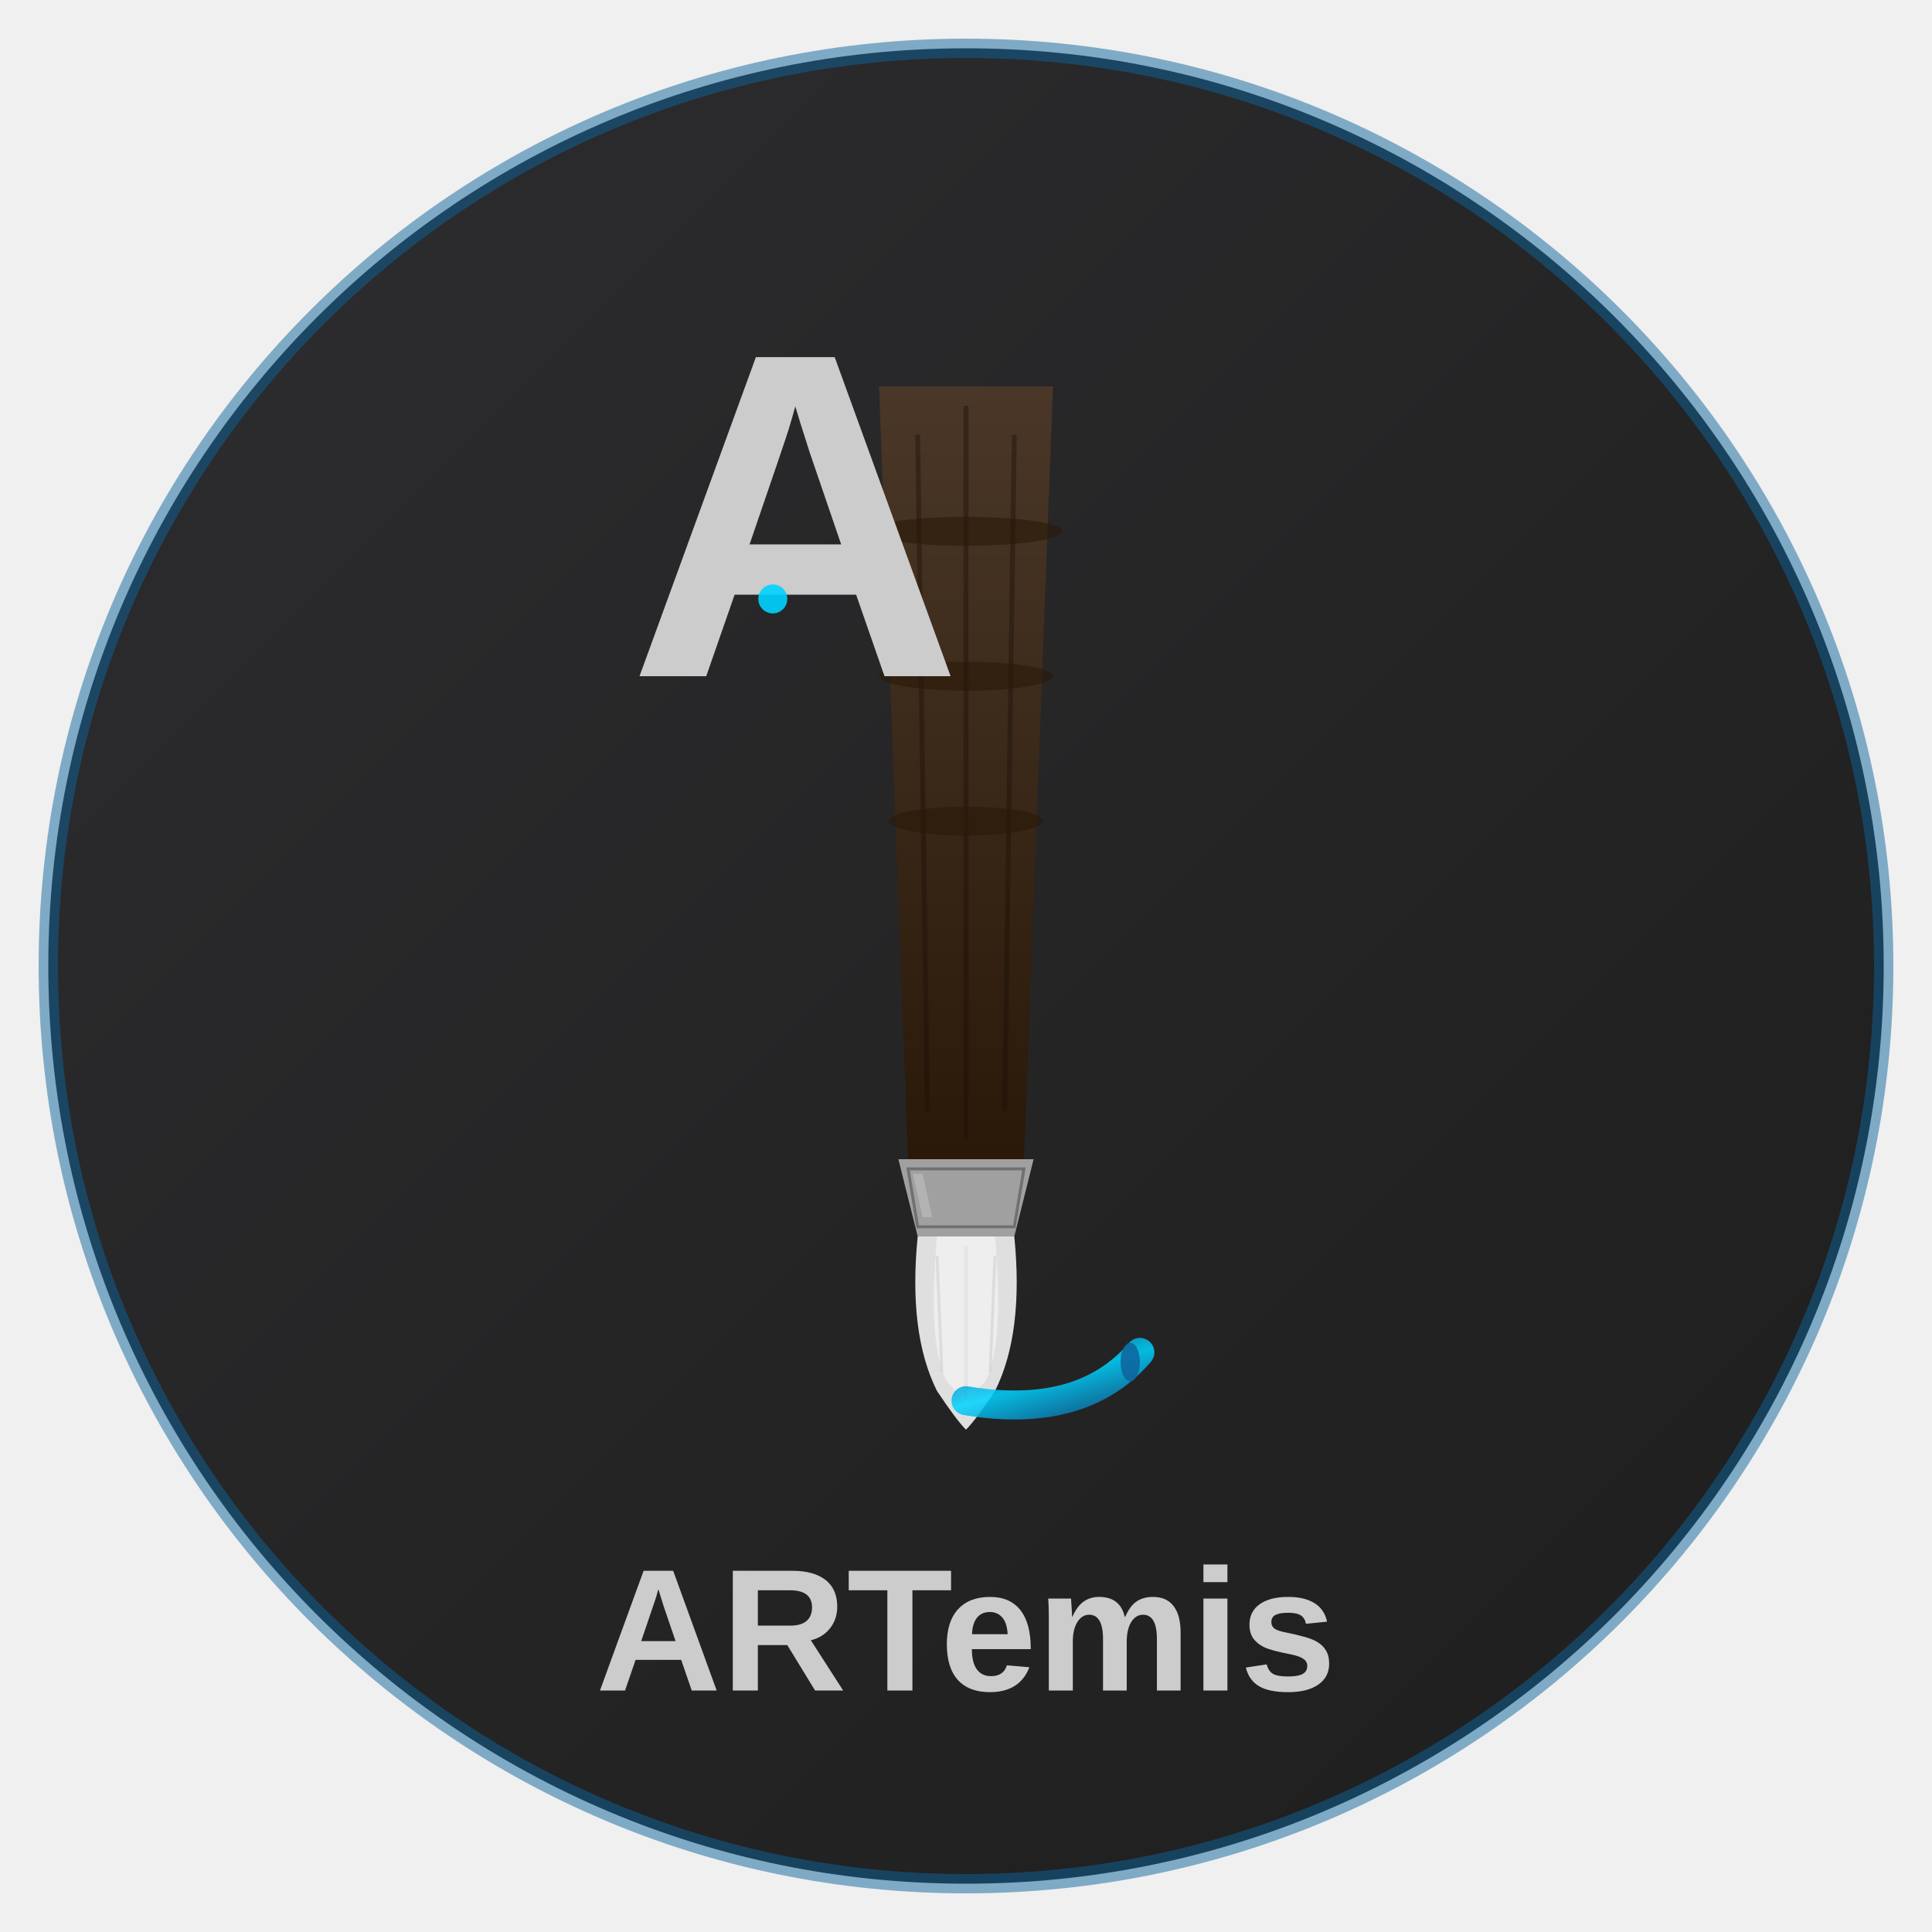
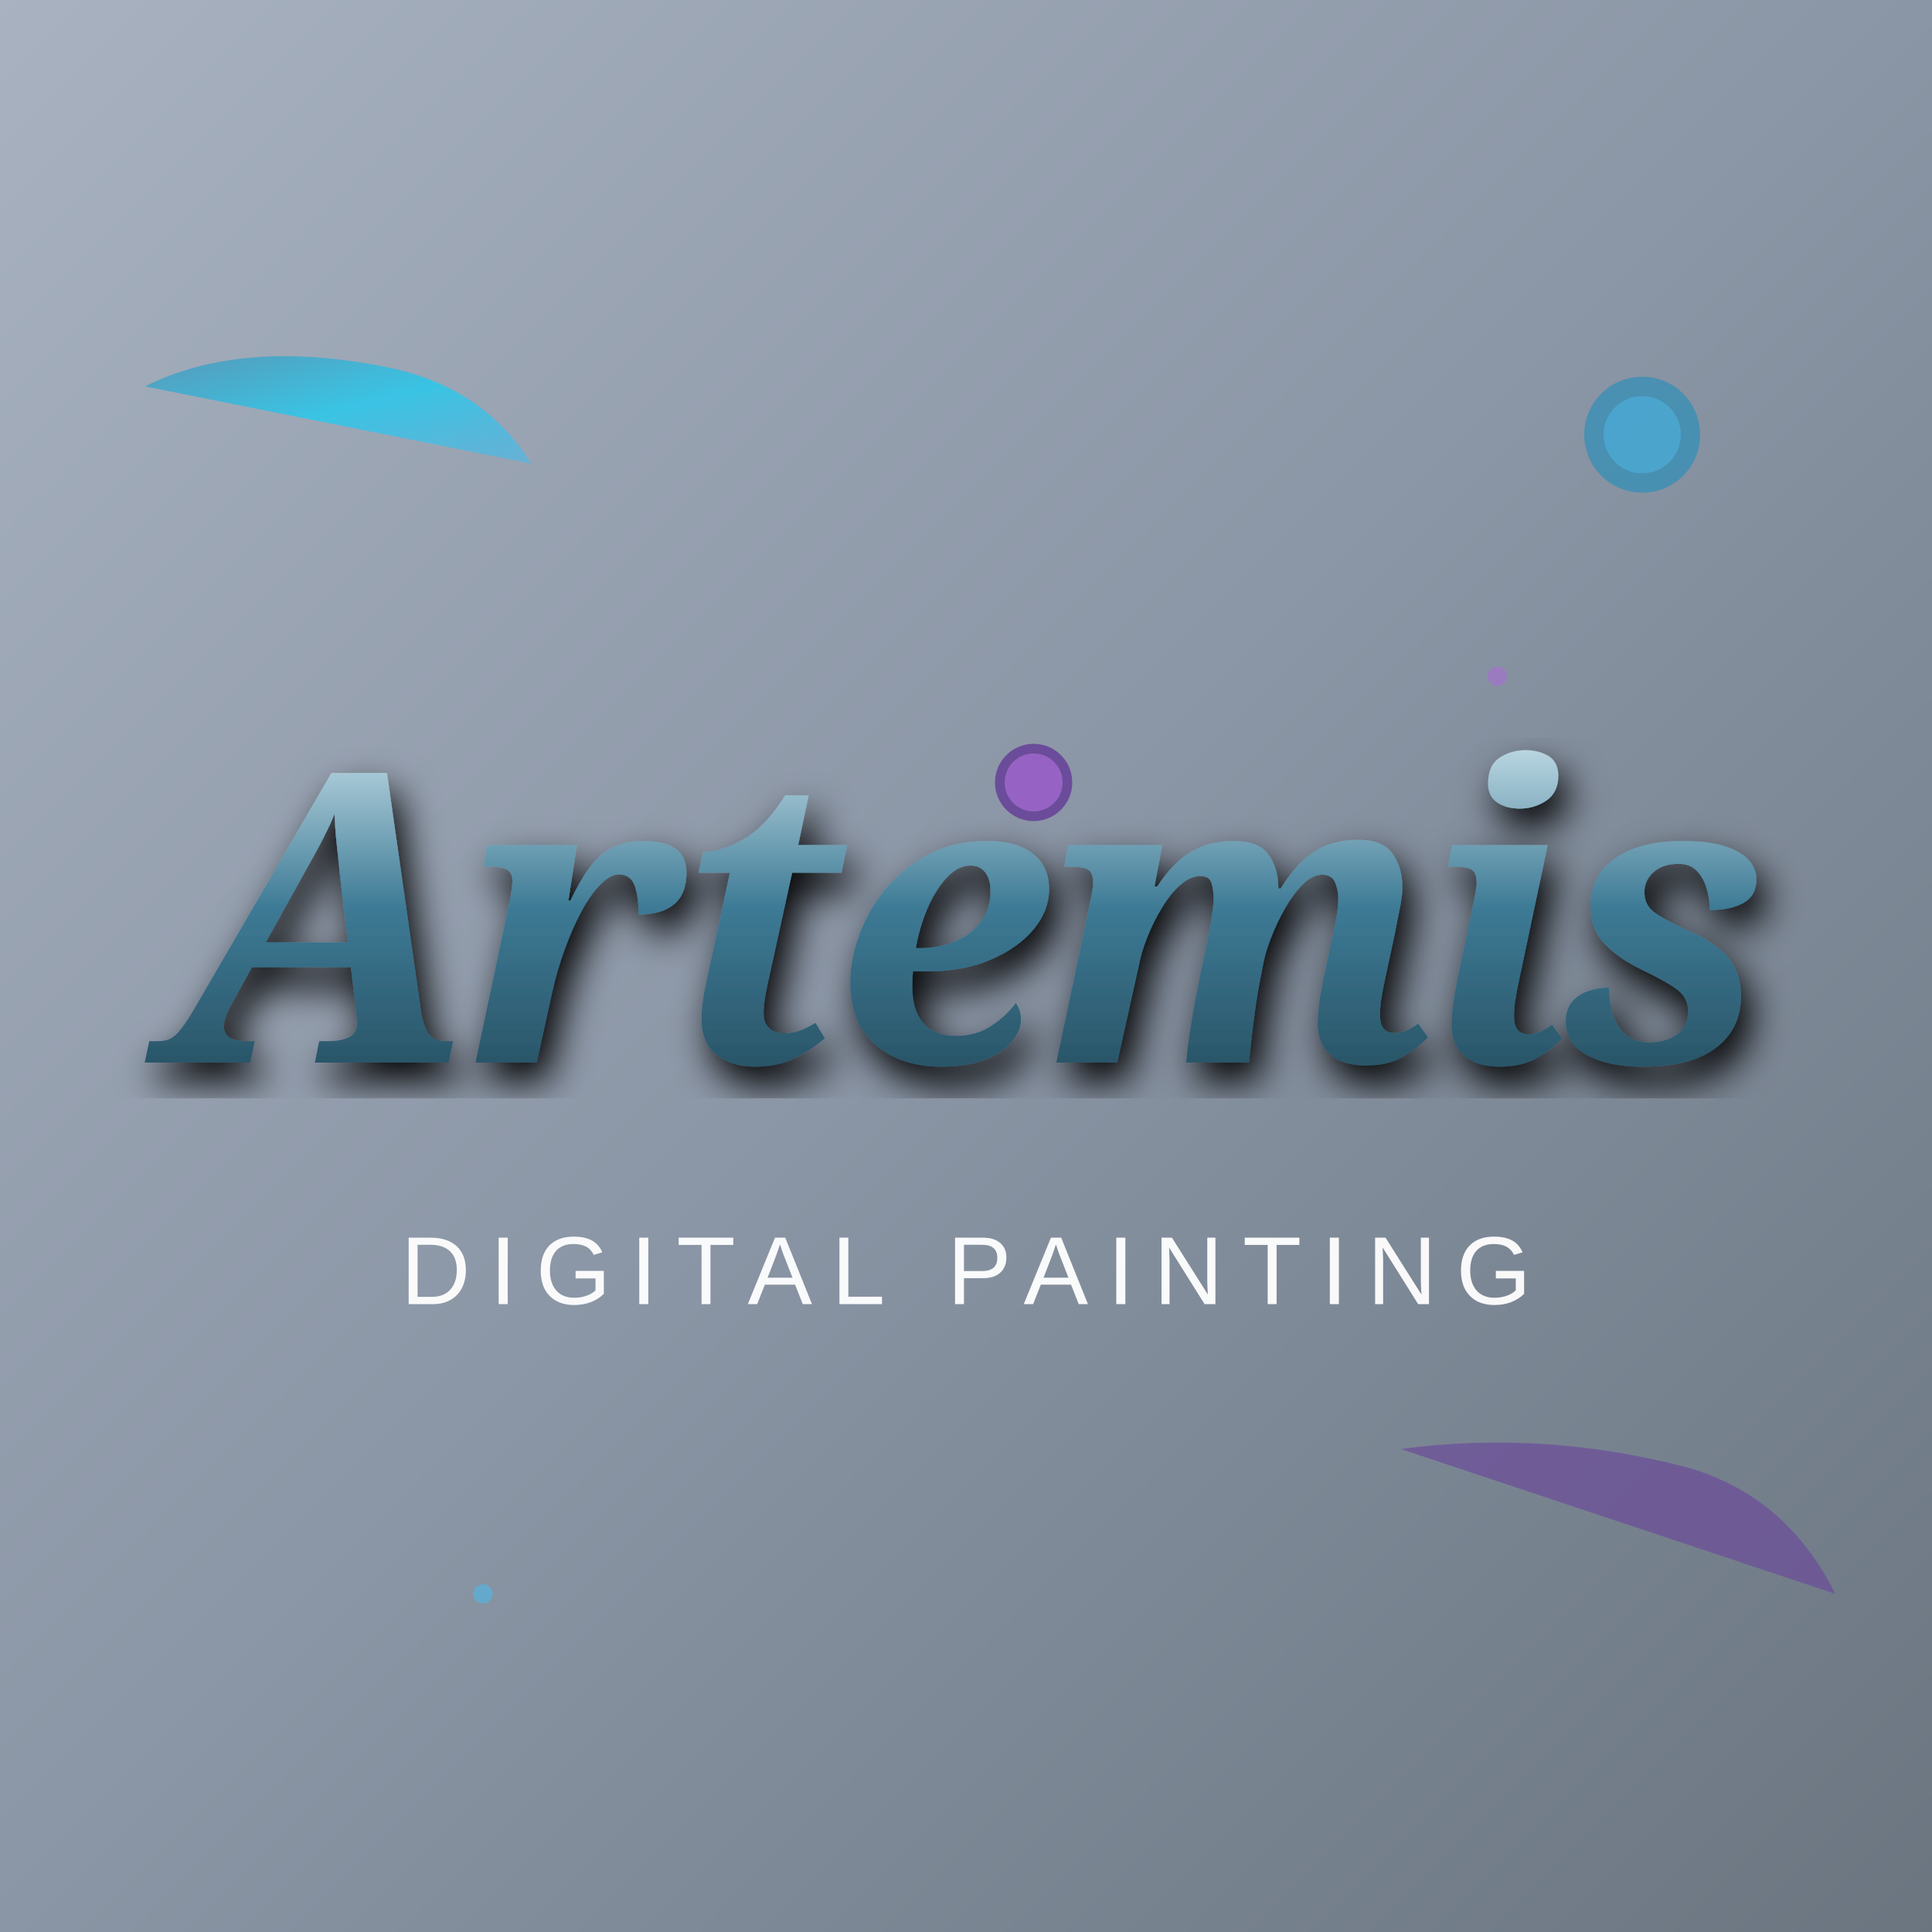
<svg xmlns="http://www.w3.org/2000/svg" width="200" height="200">
  <defs>
    <linearGradient id="logoBg" x1="0%" y1="0%" x2="100%" y2="100%">
-       <stop offset="0%" style="stop-color:#2d2d30;stop-opacity:1" />
-       <stop offset="50%" style="stop-color:#252526;stop-opacity:1" />
-       <stop offset="100%" style="stop-color:#1e1e1e;stop-opacity:1" />
+       <stop offset="0%" style="stop-color:#a8b2c0;stop-opacity:1" />
+       <stop offset="50%" style="stop-color:#8a95a5;stop-opacity:1" />
+       <stop offset="100%" style="stop-color:#6a7580;stop-opacity:1" />
    </linearGradient>
-     <linearGradient id="logoWood" x1="0%" y1="0%" x2="0%" y2="100%">
-       <stop offset="0%" style="stop-color:#4a3728;stop-opacity:1" />
-       <stop offset="50%" style="stop-color:#3a2818;stop-opacity:1" />
-       <stop offset="100%" style="stop-color:#2a1808;stop-opacity:1" />
+     <linearGradient id="logoMetal" x1="0%" y1="0%" x2="0%" y2="100%">
+       <stop offset="0%" style="stop-color:#b8d5e0;stop-opacity:1" />
+       <stop offset="50%" style="stop-color:#3d7a95;stop-opacity:1" />
+       <stop offset="100%" style="stop-color:#2a5568;stop-opacity:1" />
    </linearGradient>
    <linearGradient id="logoPaint" x1="0%" y1="0%" x2="100%" y2="100%">
-       <stop offset="0%" style="stop-color:#0e639c;stop-opacity:0.9" />
+       <stop offset="0%" style="stop-color:#2d8fb8;stop-opacity:0.9" />
      <stop offset="50%" style="stop-color:#00d4ff;stop-opacity:0.9" />
-       <stop offset="100%" style="stop-color:#0e639c;stop-opacity:0.9" />
+       <stop offset="100%" style="stop-color:#4db8e8;stop-opacity:0.9" />
    </linearGradient>
+     <filter id="textShadow">
+       <feGaussianBlur in="SourceAlpha" stdDeviation="2" />
+       <feOffset dx="1" dy="2" />
+       <feMerge>
+         <feMergeNode />
+         <feMergeNode in="SourceGraphic" />
+       </feMerge>
+     </filter>
  </defs>
-   <circle cx="100" cy="100" r="95" fill="url(#logoBg)" />
-   <circle cx="100" cy="100" r="95" fill="none" stroke="#0e639c" stroke-width="2" opacity="0.5" />
-   <g transform="translate(100, 100)">
-     <path d="M -9 -60 L -6 20 L 6 20 L 9 -60 Z" fill="url(#logoWood)" />
-     <line x1="-5" y1="-55" x2="-4" y2="15" stroke="#1a0f08" stroke-width="0.5" opacity="0.4" />
-     <line x1="0" y1="-58" x2="0" y2="18" stroke="#1a0f08" stroke-width="0.5" opacity="0.4" />
-     <line x1="5" y1="-55" x2="4" y2="15" stroke="#1a0f08" stroke-width="0.5" opacity="0.4" />
-     <ellipse cx="0" cy="-45" rx="10" ry="1.5" fill="#2a1808" opacity="0.6" />
-     <ellipse cx="0" cy="-30" rx="9" ry="1.5" fill="#2a1808" opacity="0.6" />
-     <ellipse cx="0" cy="-15" rx="8" ry="1.5" fill="#2a1808" opacity="0.6" />
-     <path d="M -7 20 L -5 28 L 5 28 L 7 20 Z" fill="#a0a0a0" />
-     <path d="M -6 21 L -5 27 L 5 27 L 6 21 Z" fill="none" stroke="#707070" stroke-width="0.3" />
-     <path d="M -5.5 21.5 L -4.5 26 L -3.5 26 L -4.5 21.5 Z" fill="#c0c0c0" opacity="0.6" />
-     <path d="M -5 28 Q -6 38 -3 44 Q -1 47 0 48 Q 1 47 3 44 Q 6 38 5 28 Z" fill="#e8e8e8" opacity="0.95" />
-     <path d="M -3 28 Q -4 39 -2 43 Q 0 45 0 46 Q 0 45 2 43 Q 4 39 3 28 Z" fill="#f0f0f0" opacity="0.9" />
-     <line x1="-3" y1="30" x2="-2.5" y2="42" stroke="#d0d0d0" stroke-width="0.3" opacity="0.6" />
-     <line x1="0" y1="29" x2="0" y2="46" stroke="#e0e0e0" stroke-width="0.4" opacity="0.7" />
-     <line x1="3" y1="30" x2="2.5" y2="42" stroke="#d0d0d0" stroke-width="0.3" opacity="0.6" />
-     <path d="M 0 45 Q 12 47 18 40" stroke="url(#logoPaint)" stroke-width="3" fill="none" stroke-linecap="round" opacity="0.95" />
-     <ellipse cx="17" cy="41" rx="1" ry="2" fill="#0e639c" opacity="0.85" />
-     <text x="-35" y="-30" font-family="Arial, sans-serif" font-size="48" font-weight="bold" fill="#cccccc">A</text>
-     <circle cx="-20" cy="-38" r="1.5" fill="#00d4ff" opacity="0.9" />
+   <rect width="200" height="200" fill="url(#logoBg)" />
+   <path d="M 15 40 Q 25 35 40 38 Q 50 40 55 48" fill="url(#logoPaint)" opacity="0.7" />
+   <path d="M 145 150 Q 160 148 175 152 Q 185 155 190 165" fill="#6b4c9a" opacity="0.7" />
+   <circle cx="170" cy="45" r="6" fill="#2d8fb8" opacity="0.7" />
+   <circle cx="170" cy="45" r="4" fill="#4db8e8" opacity="0.5" />
+   <g filter="url(#textShadow)">
+     <text x="100" y="110" font-family="'Georgia', serif" font-size="42" font-weight="bold" font-style="italic" fill="url(#logoMetal)" text-anchor="middle" letter-spacing="-1">Artemis</text>
  </g>
-   <text x="100" y="175" font-family="Arial, sans-serif" font-size="18" font-weight="bold" fill="#cccccc" text-anchor="middle">ARTemis</text>
+   <circle cx="107" cy="81" r="4" fill="#6b4c9a" />
+   <circle cx="107" cy="81" r="3" fill="#a86cd5" opacity="0.7" />
+   <text x="100" y="135" font-family="Arial, sans-serif" font-size="10" font-weight="normal" fill="#ffffff" text-anchor="middle" letter-spacing="2" opacity="0.95">DIGITAL PAINTING</text>
+   <circle cx="50" cy="165" r="1" fill="#4db8e8" opacity="0.6" />
+   <circle cx="155" cy="70" r="1" fill="#a86cd5" opacity="0.6" />
</svg>
